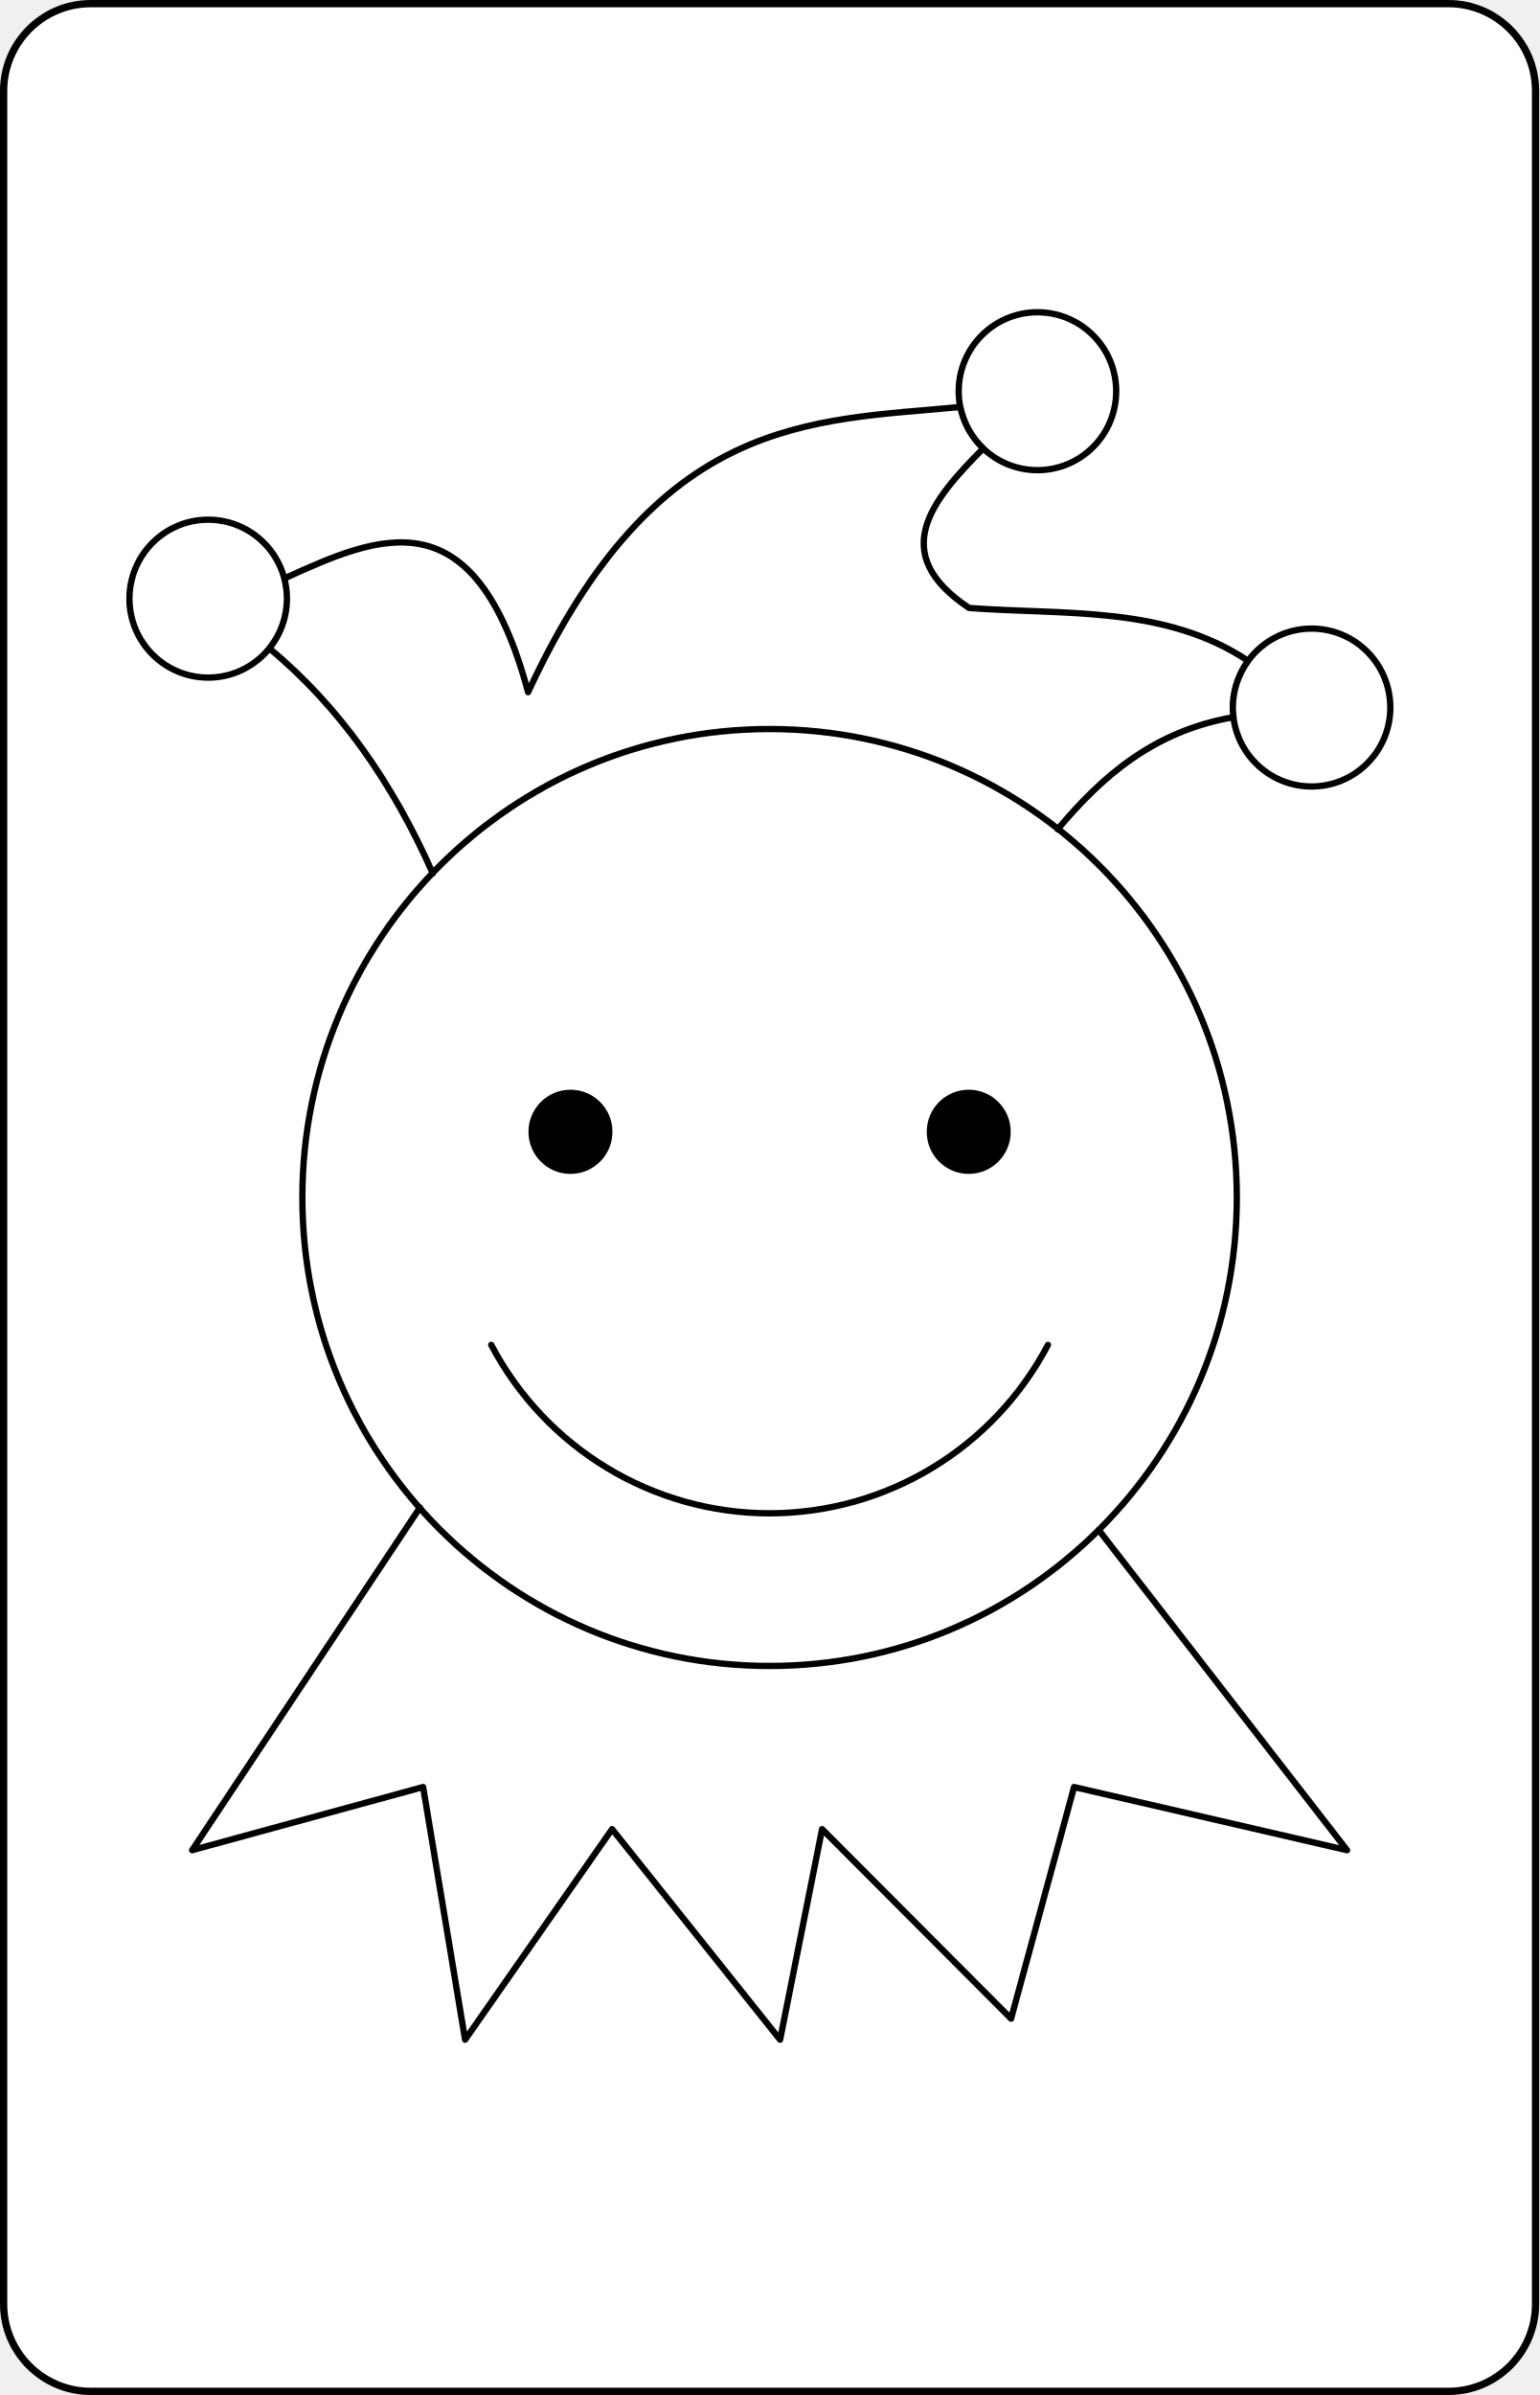
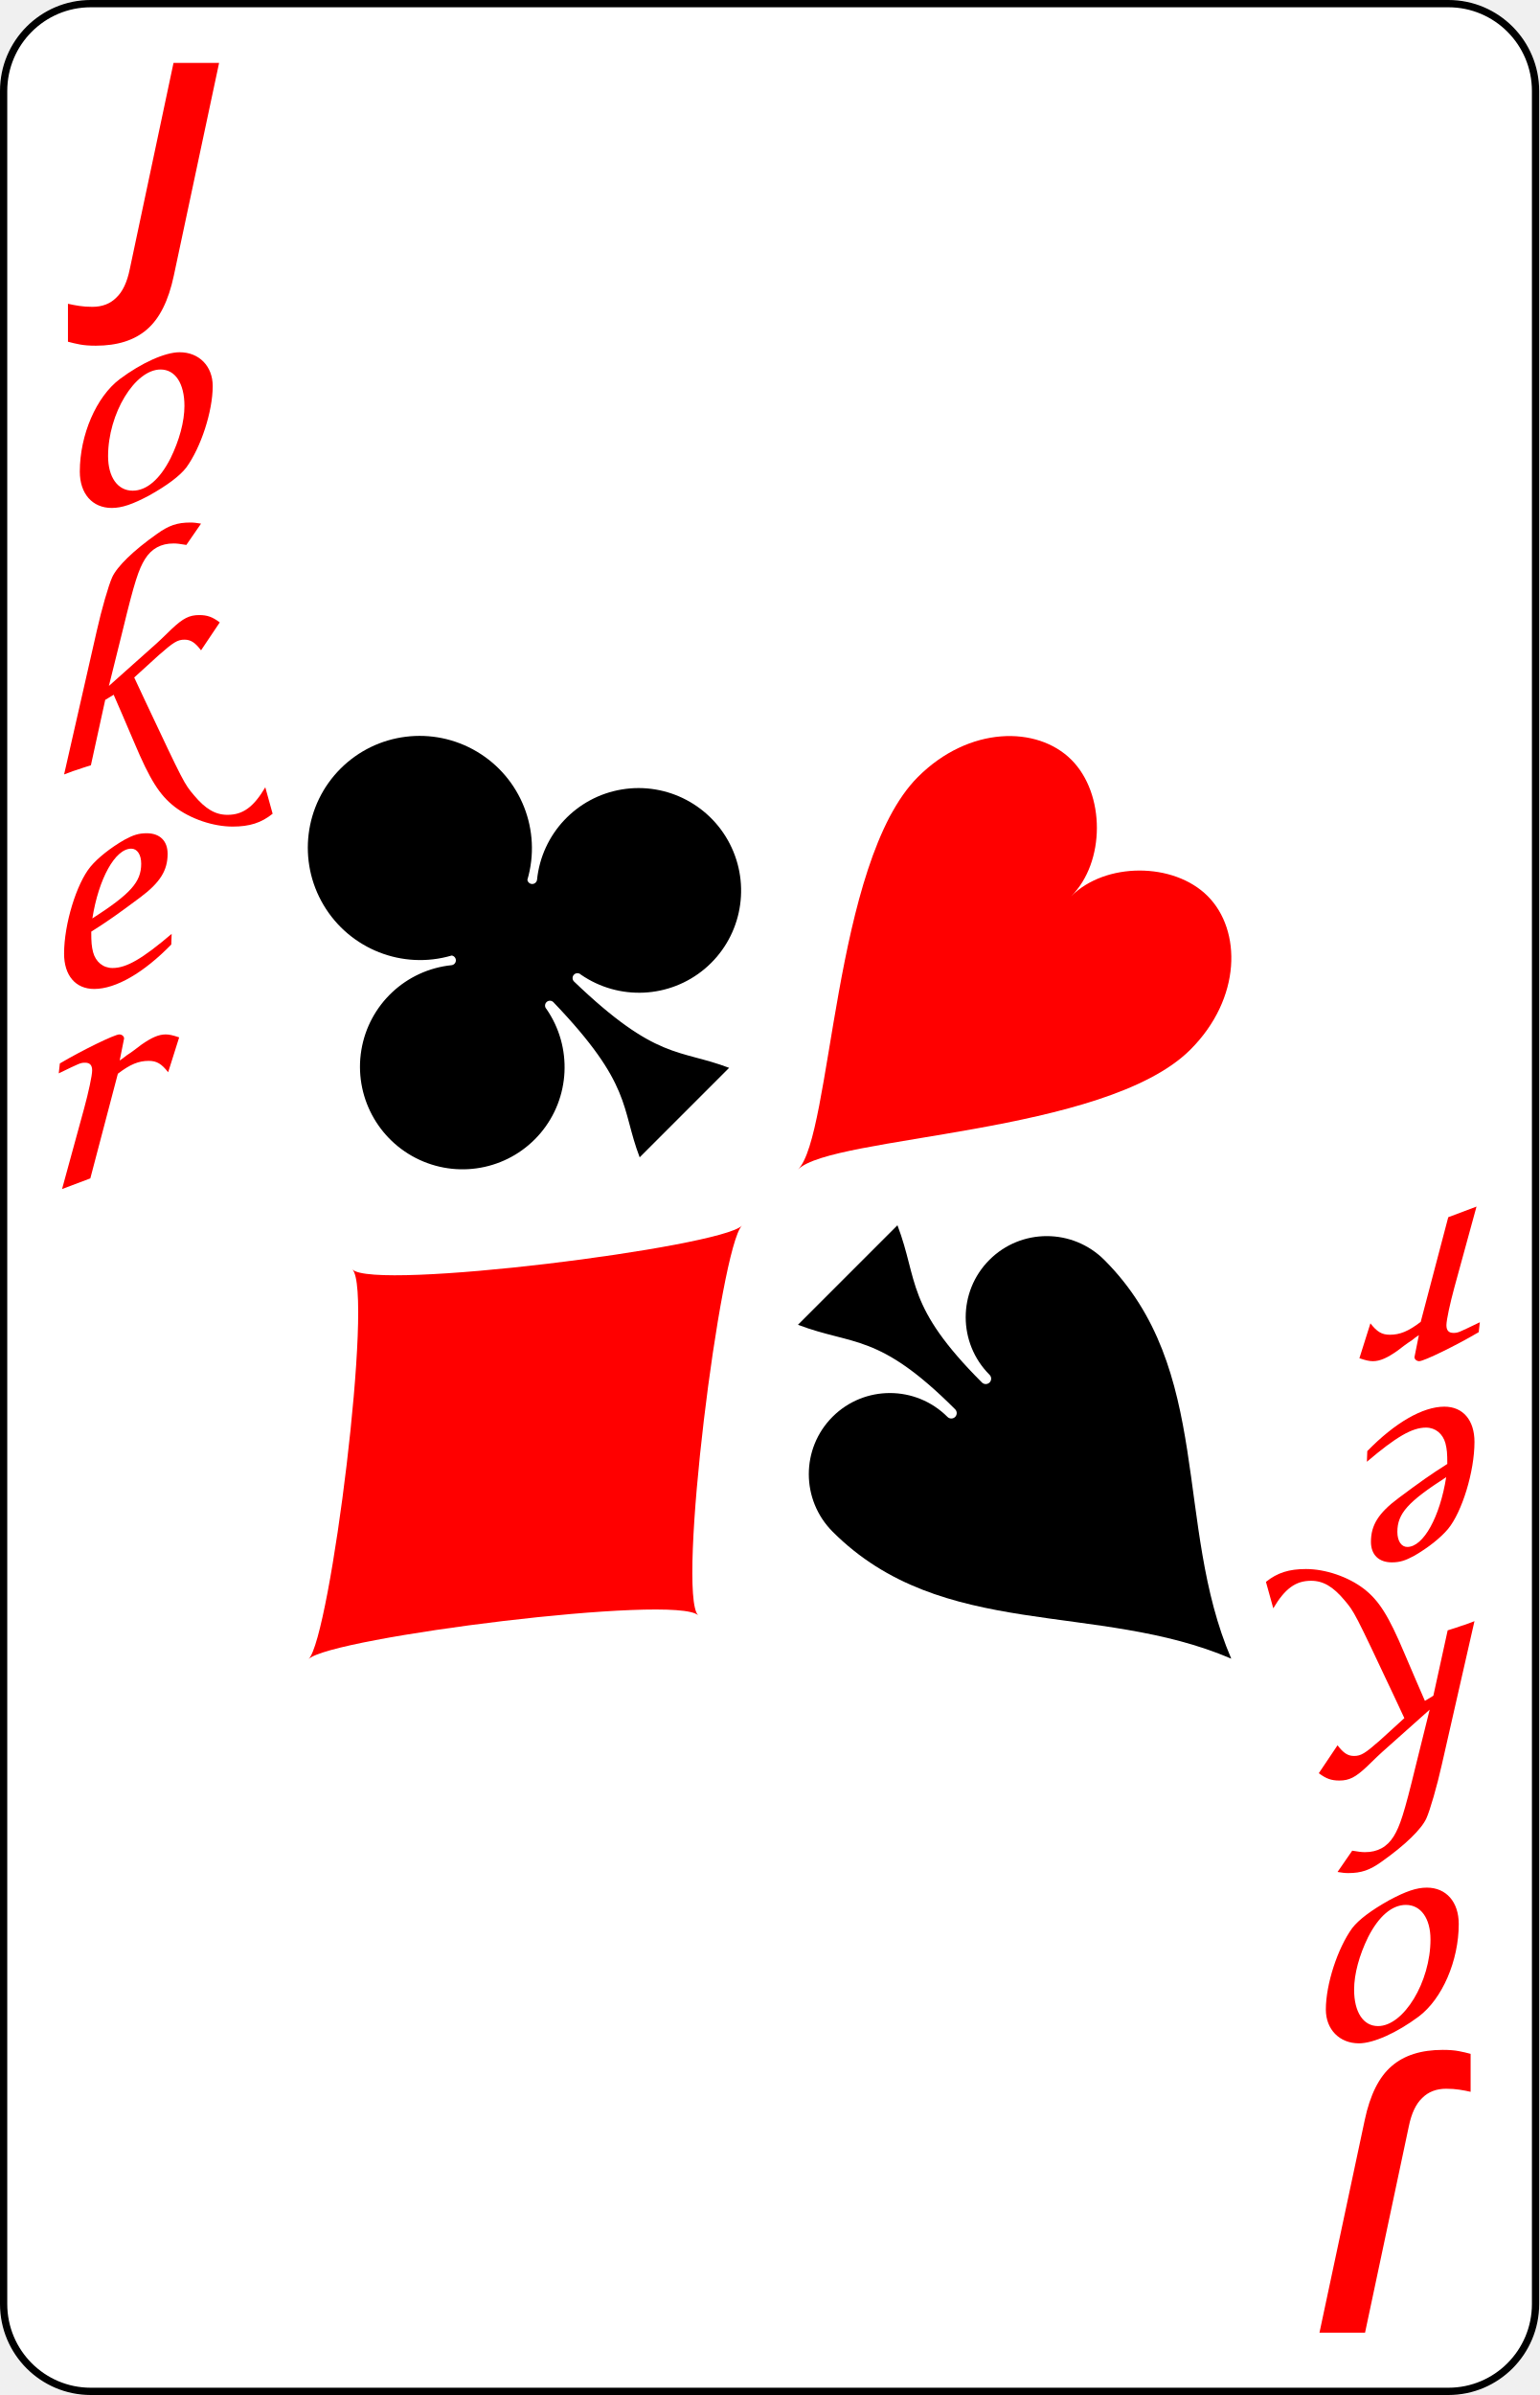
- <svg xmlns="http://www.w3.org/2000/svg" xmlns:xlink="http://www.w3.org/1999/xlink" class="card" face="2J" height="3.5in" preserveAspectRatio="none" viewBox="-106 -164.5 212 329" width="2.25in">
-   <symbol id="J21" preserveAspectRatio="none" viewBox="0 0 1300 2000">
-     <path fill="black" d="M879.655,937.603a40,40 0 0 1 -40,40 40,40 0 0 1 -40,-40 40,40 0 0 1 40,-40 40,40 0 0 1 40,40zm-379.31,0a40,40 0 0 1 -40,40 40,40 0 0 1 -40,-40 40,40 0 0 1 40,-40 40,40 0 0 1 40,40z" />
-   </symbol>
-   <symbol id="J22" preserveAspectRatio="none" viewBox="0 0 1300 2000">
-     <path stroke="black" stroke-linecap="round" stroke-linejoin="round" stroke-width="6" fill="none" d="M317.057,1294.416 100,1620l220,-60 40,240 140,-200 160,200 40,-200 180,180 60,-220 260,60 -236.68,-304.303M1241.199,534.589a75,75 0 0 1 -75,75 75,75 0 0 1 -75,-75 75,75 0 0 1 75,-75 75,75 0 0 1 75,75zM980.115,234.097a75,75 0 0 1 -75,75 75,75 0 0 1 -75,-75 75,75 0 0 1 75,-75 75,75 0 0 1 75,75zM190.296,431.141a75,75 0 0 1 -75,75 75,75 0 0 1 -75,-75 75,75 0 0 1 75,-75 75,75 0 0 1 75,75zM924.346,650.271c42.401,-50.454 91.594,-93.354 167.506,-106.539 -0.404,-3.031 -0.622,-6.085 -0.652,-9.143 0.03,-15.961 5.15,-31.496 14.617,-44.346C1026.352,437.475 931.121,446.832 840,440 761.98,388.076 804.102,338.179 853.518,288.404 842.404,277.842 834.795,264.127 831.715,249.107 687.944,262.659 542.481,256.338 420,520 369.081,331.383 278.615,370.613 187.771,412.014c1.661,6.24 2.509,12.669 2.523,19.127 -0.021,17.19 -5.946,33.85 -16.783,47.193 66.827,55.255 117.569,127.831 155.77,213.91M384.889,1140c51.89,98.343 153.918,159.919 265.111,160 111.198,-0.076 213.233,-61.653 265.125,-160M1095,1000A445,445 0 0 1 650,1445 445,445 0 0 1 205,1000 445,445 0 0 1 650,555 445,445 0 0 1 1095,1000Z" />
-   </symbol>
-   <rect width="211" height="328" x="-105.5" y="-164" rx="12" ry="12" fill="white" stroke="black" />
-   <use width="188" height="289.23" x="-94" y="-144.615" xlink:href="#J21" />
-   <use width="188" height="289.23" x="-94" y="-144.615" xlink:href="#J22" />
+ <svg xmlns="http://www.w3.org/2000/svg" class="card" width="2.25in" height="3.5in" face="JC" preserveAspectRatio="none" version="1.1" viewBox="-106 -164.5 212 329">
+   <defs>
+     <filter id="filter1564" x="0" y="0" width="1" height="1" color-interpolation-filters="sRGB">
+       <feComposite in2="SourceGraphic" k2="1" operator="arithmetic" result="composite1" />
+       <feColorMatrix in="composite1" result="colormatrix1" type="saturate" values="1" />
+       <feFlood flood-color="rgb(255,0,0)" result="flood1" />
+       <feBlend in="flood1" in2="colormatrix1" result="blend1" />
+       <feBlend in2="blend1" mode="screen" result="blend2" />
+       <feColorMatrix in="blend2" result="colormatrix2" type="saturate" values="1" />
+       <feComposite in="colormatrix2" in2="SourceGraphic" k2="1" operator="in" result="composite2" />
+     </filter>
+     <filter id="filter1580" x="0" y="0" width="1" height="1" color-interpolation-filters="sRGB">
+       <feComposite in2="SourceGraphic" k2="1" operator="arithmetic" result="composite1" />
+       <feColorMatrix in="composite1" result="colormatrix1" type="saturate" values="1" />
+       <feFlood flood-color="rgb(255,0,0)" result="flood1" />
+       <feBlend in="flood1" in2="colormatrix1" result="blend1" />
+       <feBlend in2="blend1" mode="screen" result="blend2" />
+       <feColorMatrix in="blend2" result="colormatrix2" type="saturate" values="1" />
+       <feComposite in="colormatrix2" in2="SourceGraphic" k2="1" operator="in" result="composite2" />
+     </filter>
+   </defs>
+   <rect x="-105.5" y="-164" width="211" height="328" rx="12" ry="12" fill="#fff" stroke="#000" />
+   <g transform="matrix(-.052704 .05258 -.052829 -.052704 33.45 33.285)">
+     <path d="m-1.0209e-5 -570.49c100 250 355 400 355 685a150 150 0 0 1-300 0 10 10 0 0 0-20 0c0 200 50 215 95 315h-260c45-100 95-115 95-315a10 10 0 0 0-20 0 150 150 0 0 1-300 0c0-285 255-435 355-685z" />
+     <path d="m-786.88 631.79c-89.238 2e-5 -178.48-88.818-178.48-177.64-1e-5 -88.818 89.238-177.64 223.09-177.64 223.1-6e-5 580.05 355.27 669.29 355.27-89.238 3e-5 -446.19 355.27-669.28 355.27-133.86 4e-5 -223.1-88.817-223.1-177.64-1e-5 -88.818 89.238-177.64 178.48-177.64z" fill="#f00" stroke-width=".89" />
+     <path d="m639.98 180.91c1e-5 56.351 509.56 450.81 566.18 450.81-56.618 1e-5 -566.18 394.46-566.18 450.81-1e-5 -56.352-509.56-450.81-566.18-450.81 56.618-1e-5 566.18-394.46 566.18-450.81z" fill="#f00" stroke-width="1.13" />
+     <path d="m-25.772 1168.8c-4.496-211.31-49.456-224.8-89.92-314.72l233.79 1e-5c-40.464 89.92-85.424 103.41-89.92 314.72a8.992 8.992 56.194 0 0 17.984 0 188.83 188.83 56.194 1 1 66.541 180.74 8.992 8.992 56.194 0 0-12.589 12.589 206.82 206.82 56.194 1 1-197.82 0 8.992 8.992 56.194 0 0-12.589-12.589 188.83 188.83 56.194 1 1 66.541-180.74 8.992 8.992 56.194 0 0 17.984 0z" stroke-width=".899" />
+   </g>
+   <g filter="url(#filter1564)" font-family="'Bitstream Vera Sans'" font-size="15.783px" letter-spacing="0px" stroke-width="1.315" word-spacing="0px">
+     <g transform="scale(-1.0012 -.99882)" aria-label="J">
+       <path d="m-92.61-117.23q-1.305 0-2.189-0.168t-1.641-0.379v-5.219q0.716 0.168 1.557 0.295 0.8 0.126 1.81 0.126 2.02 0 3.283-1.263 1.305-1.221 1.852-3.914l6.019-28.367h6.271l-6.229 29.251q-1.094 5.177-3.704 7.407-2.567 2.231-7.029 2.231z" />
+     </g>
+     <g transform="scale(-1.0012 -.99882)" aria-label="o">
+       <path d="m-81.071-116.33c-2.02 0-5.253 1.465-8.232 3.687-3.232 2.424-5.505 7.677-5.505 12.728 0 3.03 1.717 5 4.394 5 1.414 0 2.879-0.505 5.152-1.717 2.525-1.414 4.192-2.677 5.101-3.838 2.02-2.778 3.636-7.727 3.636-11.212 0-2.727-1.869-4.647-4.545-4.647zm-2.626 2.374c2.02 0 3.283 1.919 3.283 5 0 2.172-0.707 4.748-1.919 7.222-1.465 2.879-3.283 4.444-5.202 4.444-2.071 0-3.384-1.869-3.384-4.748 0-5.859 3.687-11.919 7.222-11.919z" />
+     </g>
+     <g transform="scale(-1.0012 -.99882)" aria-label="k">
+       <path d="m-96.971-58.268c0.556-0.202 1.061-0.404 1.212-0.455 0.303-0.101 0.808-0.253 1.364-0.455 0.152-0.051 0.606-0.202 1.111-0.354l1.97-8.99 1.162-0.707c1.01 2.323 1.212 2.778 2.828 6.566 2.172 5.152 3.485 7.222 5.556 8.839 2.172 1.667 5.303 2.727 7.98 2.727 2.323 0 3.939-0.505 5.505-1.768l-1.01-3.636c-1.616 2.727-3.081 3.788-5.202 3.788-1.667 0-3.03-0.808-4.596-2.677-1.364-1.616-1.364-1.616-6.768-13.081l-1.465-3.131 3.384-3.081c2.02-1.768 2.576-2.121 3.535-2.121 0.859 0 1.465 0.404 2.273 1.465l2.576-3.838c-1.01-0.758-1.717-1.01-2.828-1.01-1.364 0-2.222 0.455-3.737 1.869-1.566 1.515-1.616 1.566-2.172 2.071l-6.515 5.808 1.919-7.727c1.616-6.667 2.172-8.283 3.03-9.697 0.909-1.465 2.222-2.172 3.939-2.172 0.455 0 0.859 0.051 1.768 0.202l2.02-2.929c-0.657-0.101-0.96-0.152-1.465-0.152-1.818 0-2.98 0.404-4.596 1.566-3.232 2.273-5.505 4.495-6.162 5.96-0.505 1.111-1.465 4.444-2.121 7.374z" />
+     </g>
+     <g transform="scale(-1.0012 -.99882)" aria-label="e">
+       <path d="m-82.172-36.343c-4.04 3.434-6.212 4.697-8.132 4.697-1.313 0-2.323-0.859-2.677-2.172-0.202-0.808-0.253-1.364-0.253-2.828 2.323-1.465 3.737-2.475 6.717-4.697 2.778-2.071 3.788-3.737 3.788-6.01 0-1.768-1.061-2.828-2.879-2.828-1.111 0-1.869 0.253-3.081 0.909-1.919 1.111-3.636 2.475-4.647 3.687-1.919 2.323-3.636 7.879-3.636 11.97 0 2.98 1.566 4.849 4.141 4.849 2.98 0 6.818-2.222 10.606-6.111zm-10.909-2.121c0.859-5.455 3.131-9.596 5.354-9.596 0.808 0 1.364 0.808 1.364 2.071 0 2.525-1.465 4.141-6.717 7.525z" />
+     </g>
+     <g transform="scale(-1.0012 -.99882)" aria-label="r">
+       <path d="m-97.252-1.248 3.889-1.465 3.788-14.394c1.717-1.313 2.879-1.768 4.242-1.768 1.111 0 1.768 0.404 2.677 1.566l1.515-4.798c-0.909-0.303-1.364-0.404-1.869-0.404-0.96 0-1.97 0.455-3.333 1.414-0.657 0.505-1.313 1.01-2.02 1.465-0.303 0.253-0.657 0.505-0.96 0.707l0.606-3.03c0-0.303-0.303-0.556-0.657-0.556-0.657 0-5.101 2.172-8.182 3.99l-0.152 1.364c2.929-1.414 2.98-1.465 3.636-1.465s0.96 0.354 0.96 1.061-0.505 3.03-1.111 5.253z" />
+     </g>
+   </g>
+   <g filter="url(#filter1580)" font-family="'Bitstream Vera Sans'" font-size="15.783px" letter-spacing="0px" stroke-width="1.315" word-spacing="0px">
+     <g transform="scale(1.0012 .99882)" aria-label="J">
+       <path d="m-92.694-117.15q-1.305 0-2.189-0.168t-1.641-0.379v-5.219q0.716 0.168 1.557 0.295 0.8 0.126 1.81 0.126 2.02 0 3.283-1.263 1.305-1.221 1.852-3.914l6.019-28.367h6.271l-6.229 29.251q-1.094 5.177-3.704 7.407-2.567 2.231-7.029 2.231z" />
+     </g>
+     <g transform="scale(1.0012 .99882)" aria-label="o">
+       <path d="m-81.156-116.25c-2.02 0-5.253 1.465-8.232 3.687-3.232 2.424-5.505 7.677-5.505 12.728 0 3.03 1.717 5 4.394 5 1.414 0 2.879-0.505 5.152-1.717 2.525-1.414 4.192-2.677 5.101-3.838 2.02-2.778 3.636-7.727 3.636-11.212 0-2.727-1.869-4.647-4.545-4.647zm-2.626 2.374c2.02 0 3.283 1.919 3.283 5 0 2.172-0.707 4.748-1.919 7.222-1.465 2.879-3.283 4.444-5.202 4.444-2.071 0-3.384-1.869-3.384-4.748 0-5.859 3.687-11.919 7.222-11.919z" />
+     </g>
+     <g transform="scale(1.0012 .99882)" aria-label="k">
+       <path d="m-97.055-58.184c0.556-0.202 1.061-0.404 1.212-0.455 0.303-0.101 0.808-0.253 1.364-0.455 0.152-0.051 0.606-0.202 1.111-0.354l1.97-8.99 1.162-0.707c1.01 2.323 1.212 2.778 2.828 6.566 2.172 5.152 3.485 7.222 5.556 8.839 2.172 1.667 5.303 2.727 7.98 2.727 2.323 0 3.939-0.505 5.505-1.768l-1.01-3.636c-1.616 2.727-3.081 3.788-5.202 3.788-1.667 0-3.03-0.808-4.596-2.677-1.364-1.616-1.364-1.616-6.768-13.081l-1.465-3.131 3.384-3.081c2.02-1.768 2.576-2.121 3.535-2.121 0.859 0 1.465 0.404 2.273 1.465l2.576-3.838c-1.01-0.758-1.717-1.01-2.828-1.01-1.364 0-2.222 0.455-3.737 1.869-1.566 1.515-1.616 1.566-2.172 2.071l-6.515 5.808 1.919-7.727c1.616-6.667 2.172-8.283 3.03-9.697 0.909-1.465 2.222-2.172 3.939-2.172 0.455 0 0.859 0.051 1.768 0.202l2.02-2.929c-0.657-0.101-0.96-0.152-1.465-0.152-1.818 0-2.98 0.404-4.596 1.566-3.232 2.273-5.505 4.495-6.162 5.96-0.505 1.111-1.465 4.444-2.121 7.374z" />
+     </g>
+     <g transform="scale(1.0012 .99882)" aria-label="e">
+       <path d="m-82.257-36.259c-4.04 3.434-6.212 4.697-8.132 4.697-1.313 0-2.323-0.859-2.677-2.172-0.202-0.808-0.253-1.364-0.253-2.828 2.323-1.465 3.737-2.475 6.717-4.697 2.778-2.071 3.788-3.737 3.788-6.01 0-1.768-1.061-2.828-2.879-2.828-1.111 0-1.869 0.253-3.081 0.909-1.919 1.111-3.636 2.475-4.647 3.687-1.919 2.323-3.636 7.879-3.636 11.97 0 2.98 1.566 4.849 4.141 4.849 2.98 0 6.818-2.222 10.606-6.111zm-10.909-2.121c0.859-5.455 3.131-9.596 5.354-9.596 0.808 0 1.364 0.808 1.364 2.071 0 2.525-1.465 4.141-6.717 7.525z" />
+     </g>
+     <g transform="scale(1.0012 .99882)" aria-label="r">
+       <path d="m-97.336-1.164 3.889-1.465 3.788-14.394c1.717-1.313 2.879-1.768 4.242-1.768 1.111 0 1.768 0.404 2.677 1.566l1.515-4.798c-0.909-0.303-1.364-0.404-1.869-0.404-0.96 0-1.97 0.455-3.333 1.414-0.657 0.505-1.313 1.01-2.02 1.465-0.303 0.253-0.657 0.505-0.96 0.707l0.606-3.03c0-0.303-0.303-0.556-0.657-0.556-0.657 0-5.101 2.172-8.182 3.99l-0.152 1.364c2.929-1.414 2.98-1.465 3.636-1.465s0.96 0.354 0.96 1.061-0.505 3.03-1.111 5.253z" />
+     </g>
+   </g>
</svg>
